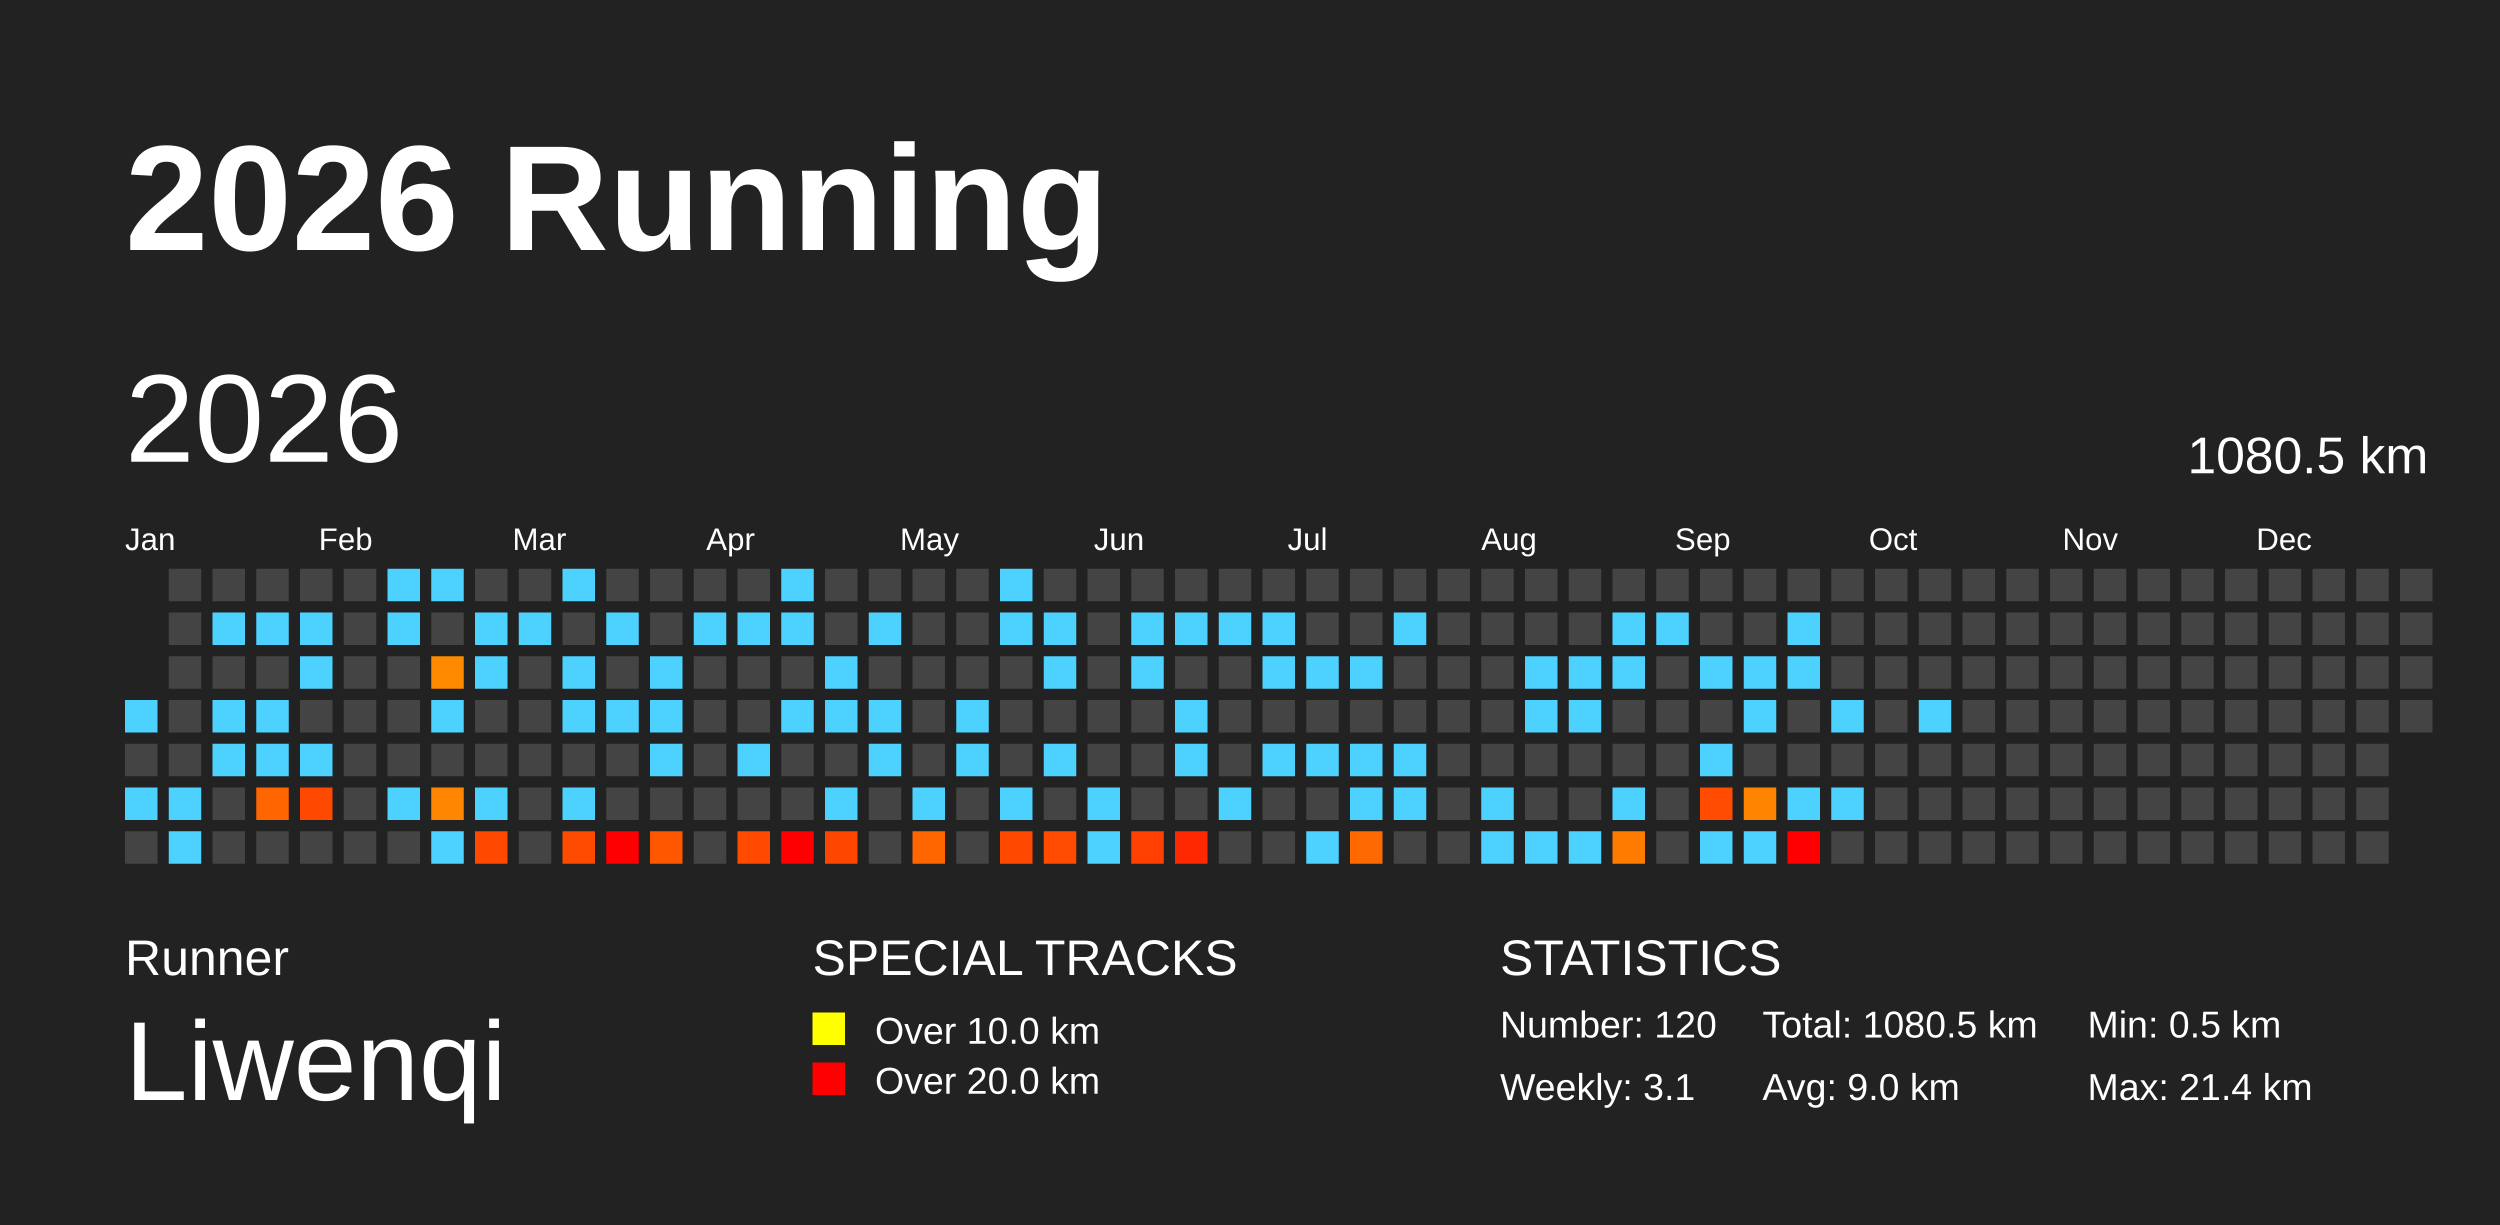
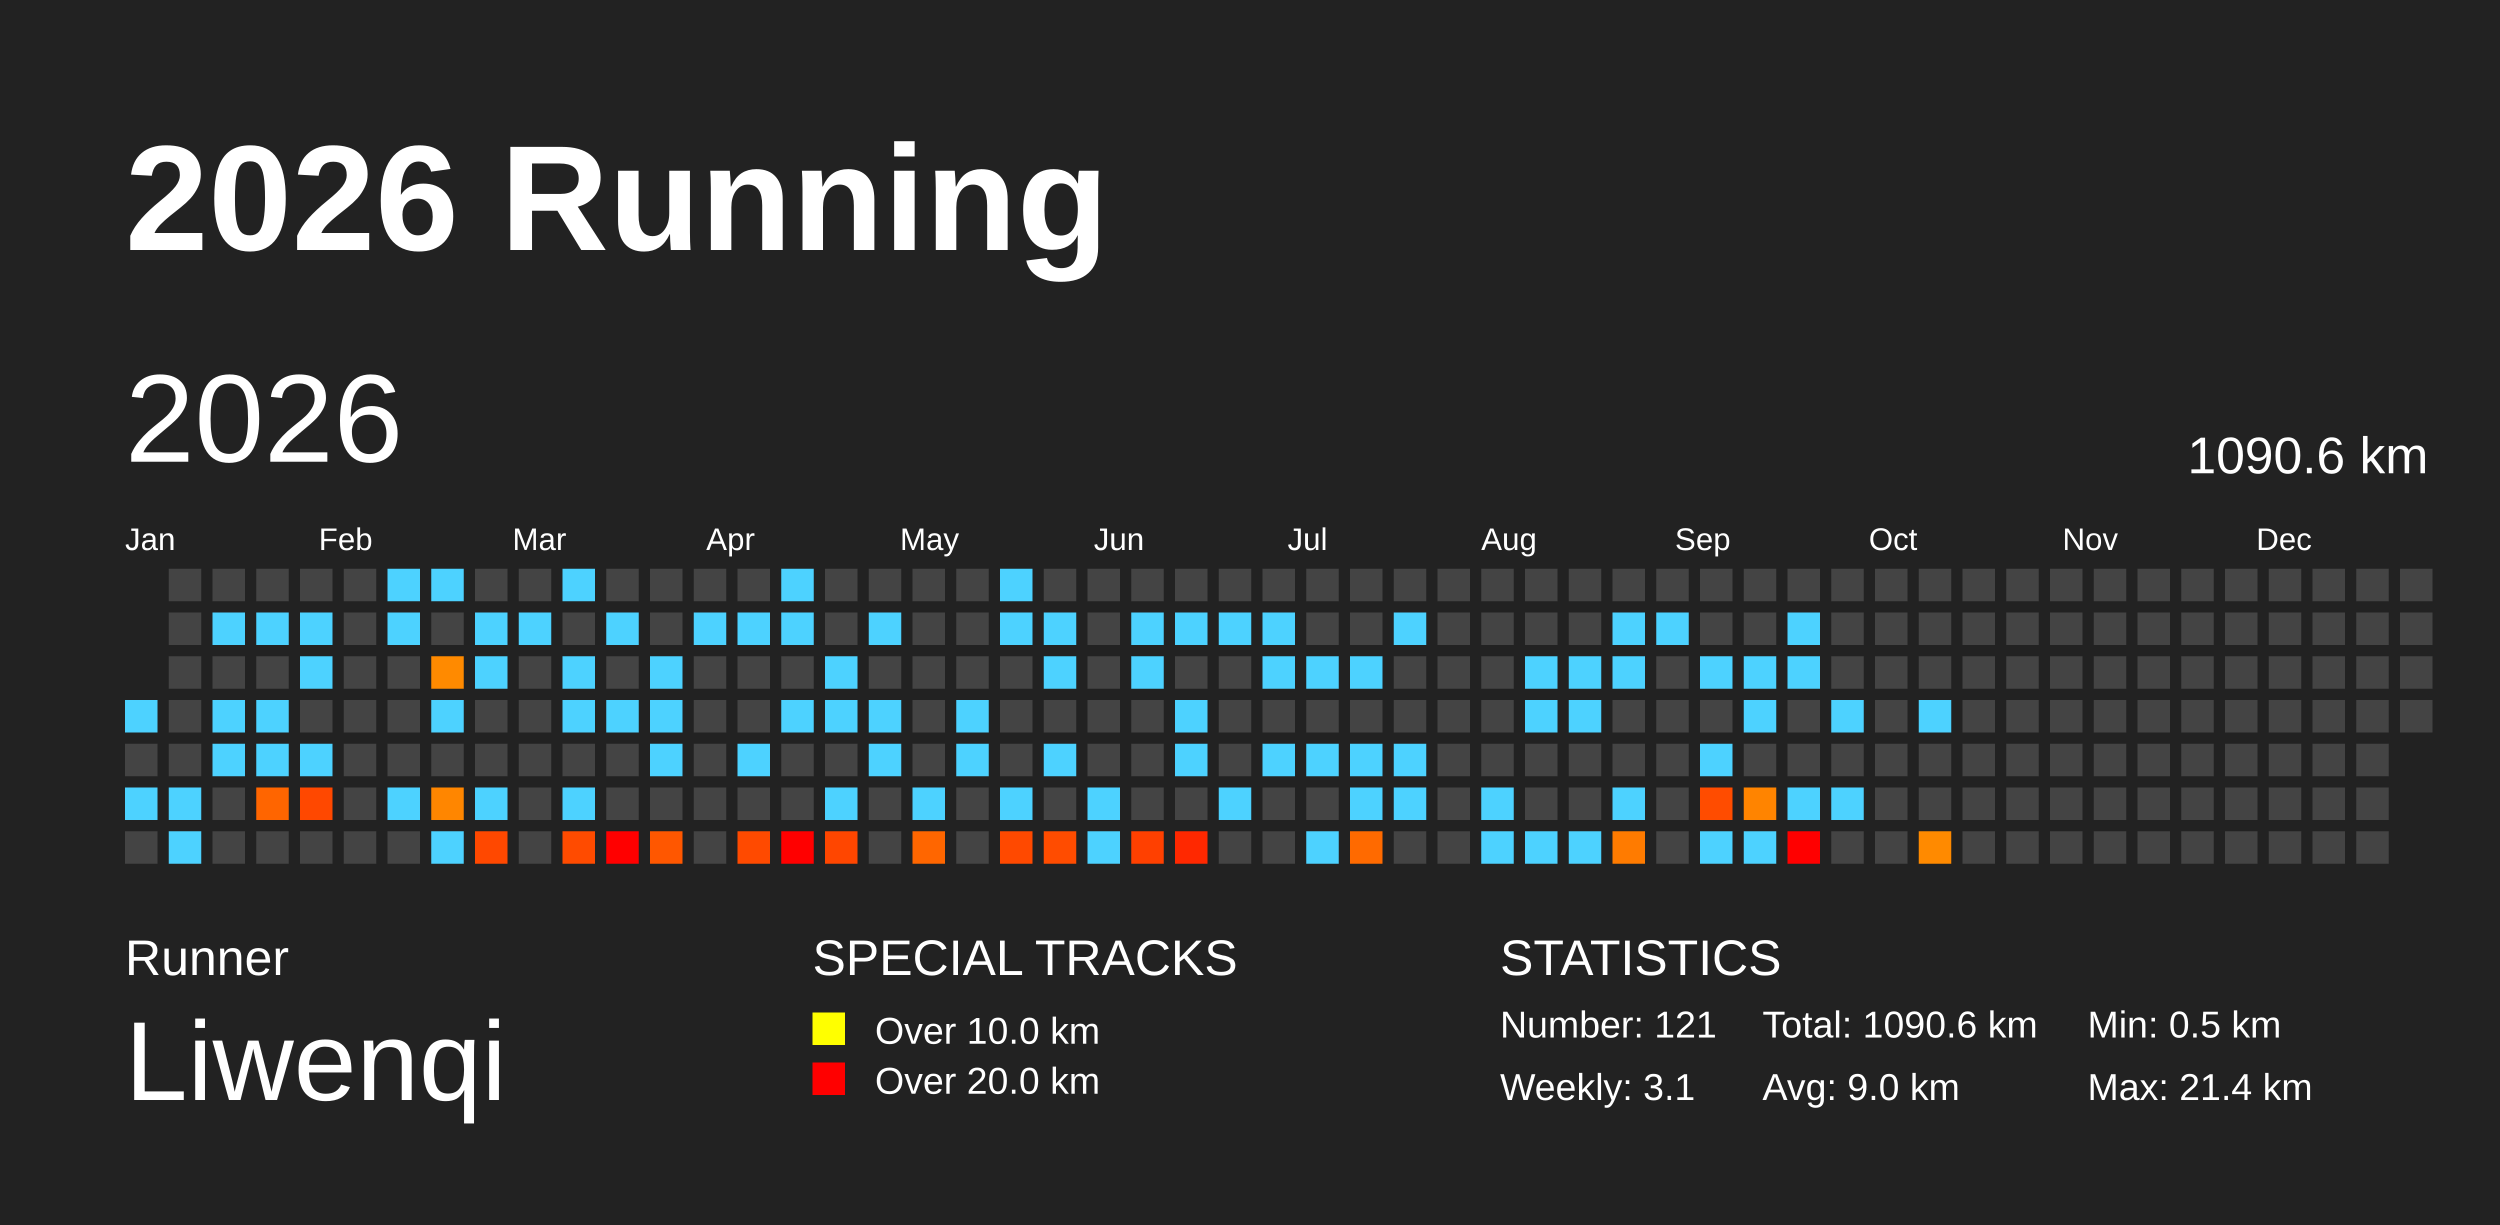
<svg xmlns="http://www.w3.org/2000/svg" baseProfile="full" height="98mm" version="1.1" viewBox="0,0,200,98" width="200mm">
  <defs />
  <rect fill="#222222" height="98" width="200" x="0" y="0" />
  <text fill="#FFFFFF" style="font-size:12px; font-family:Arial; font-weight:bold;" x="10" y="20">2026 Running</text>
  <text fill="#FFFFFF" style="font-size:4px; font-family:Arial" x="10" y="78">Runner</text>
  <text fill="#FFFFFF" style="font-size:9px; font-family:Arial" x="10" y="88">Liwenqi</text>
  <text fill="#FFFFFF" style="font-size:4px; font-family:Arial" x="65" y="78">SPECIAL TRACKS</text>
  <rect fill="yellow" height="2.6" width="2.6" x="65" y="81" />
  <text fill="#FFFFFF" style="font-size:3px; font-family:Arial" x="70" y="83.5">Over 10.0 km</text>
  <rect fill="red" height="2.6" width="2.6" x="65" y="85" />
  <text fill="#FFFFFF" style="font-size:3px; font-family:Arial" x="70" y="87.5">Over 20.0 km</text>
  <text fill="#FFFFFF" style="font-size:4px; font-family:Arial" x="120" y="78">STATISTICS</text>
-   <text fill="#FFFFFF" style="font-size:3px; font-family:Arial" x="120" y="83">Number: 120</text>
+   <text fill="#FFFFFF" style="font-size:3px; font-family:Arial" x="120" y="83">Number: 121</text>
  <text fill="#FFFFFF" style="font-size:3px; font-family:Arial" x="120" y="88">Weekly: 3.1</text>
-   <text fill="#FFFFFF" style="font-size:3px; font-family:Arial" x="141" y="83">Total: 1080.5 km</text>
+   <text fill="#FFFFFF" style="font-size:3px; font-family:Arial" x="141" y="83">Total: 1090.6 km</text>
  <text fill="#FFFFFF" style="font-size:3px; font-family:Arial" x="141" y="88">Avg: 9.0 km</text>
  <text fill="#FFFFFF" style="font-size:3px; font-family:Arial" x="167" y="83">Min: 0.5 km</text>
  <text fill="#FFFFFF" style="font-size:3px; font-family:Arial" x="167" y="88">Max: 21.4 km</text>
  <text dominant-baseline="hanging" fill="#FFFFFF" style="font-size:10.0px; font-family:Arial;" x="10" y="30">2026</text>
-   <text dominant-baseline="hanging" fill="#FFFFFF" style="font-size:4.125px; font-family:Arial;" x="175" y="35">1080.5 km</text>
+   <text dominant-baseline="hanging" fill="#FFFFFF" style="font-size:4.125px; font-family:Arial;" x="175" y="35">1090.6 km</text>
  <text fill="#FFFFFF" style="font-size:2.5px; font-family:Arial" x="10.0" y="44">Jan</text>
  <text fill="#FFFFFF" style="font-size:2.5px; font-family:Arial" x="25.5" y="44">Feb</text>
  <text fill="#FFFFFF" style="font-size:2.5px; font-family:Arial" x="41.0" y="44">Mar</text>
  <text fill="#FFFFFF" style="font-size:2.5px; font-family:Arial" x="56.5" y="44">Apr</text>
  <text fill="#FFFFFF" style="font-size:2.5px; font-family:Arial" x="72.0" y="44">May</text>
  <text fill="#FFFFFF" style="font-size:2.5px; font-family:Arial" x="87.5" y="44">Jun</text>
  <text fill="#FFFFFF" style="font-size:2.5px; font-family:Arial" x="103.0" y="44">Jul</text>
  <text fill="#FFFFFF" style="font-size:2.5px; font-family:Arial" x="118.5" y="44">Aug</text>
  <text fill="#FFFFFF" style="font-size:2.5px; font-family:Arial" x="134.0" y="44">Sep</text>
  <text fill="#FFFFFF" style="font-size:2.5px; font-family:Arial" x="149.5" y="44">Oct</text>
  <text fill="#FFFFFF" style="font-size:2.5px; font-family:Arial" x="165.0" y="44">Nov</text>
  <text fill="#FFFFFF" style="font-size:2.5px; font-family:Arial" x="180.5" y="44">Dec</text>
  <rect fill="#4dd2ff" height="2.6" width="2.6" x="10.0" y="56.0" />
  <rect fill="#444444" height="2.6" width="2.6" x="10.0" y="59.5" />
  <rect fill="#4dd2ff" height="2.6" width="2.6" x="10.0" y="63.0" />
  <rect fill="#444444" height="2.6" width="2.6" x="10.0" y="66.5" />
  <rect fill="#444444" height="2.6" width="2.6" x="13.5" y="45.5" />
  <rect fill="#444444" height="2.6" width="2.6" x="13.5" y="49.0" />
  <rect fill="#444444" height="2.6" width="2.6" x="13.5" y="52.5" />
  <rect fill="#444444" height="2.6" width="2.6" x="13.5" y="56.0" />
  <rect fill="#444444" height="2.6" width="2.6" x="13.5" y="59.5" />
  <rect fill="#4dd2ff" height="2.6" width="2.6" x="13.5" y="63.0" />
  <rect fill="#4dd2ff" height="2.6" width="2.6" x="13.5" y="66.5" />
  <rect fill="#444444" height="2.6" width="2.6" x="17.0" y="45.5" />
  <rect fill="#4dd2ff" height="2.6" width="2.6" x="17.0" y="49.0" />
  <rect fill="#444444" height="2.6" width="2.6" x="17.0" y="52.5" />
  <rect fill="#4dd2ff" height="2.6" width="2.6" x="17.0" y="56.0" />
  <rect fill="#4dd2ff" height="2.6" width="2.6" x="17.0" y="59.5" />
  <rect fill="#444444" height="2.6" width="2.6" x="17.0" y="63.0" />
  <rect fill="#444444" height="2.6" width="2.6" x="17.0" y="66.5" />
  <rect fill="#444444" height="2.6" width="2.6" x="20.5" y="45.5" />
  <rect fill="#4dd2ff" height="2.6" width="2.6" x="20.5" y="49.0" />
  <rect fill="#444444" height="2.6" width="2.6" x="20.5" y="52.5" />
  <rect fill="#4dd2ff" height="2.6" width="2.6" x="20.5" y="56.0" />
  <rect fill="#4dd2ff" height="2.6" width="2.6" x="20.5" y="59.5" />
  <rect fill="#ff6500" height="2.6" width="2.6" x="20.5" y="63.0" />
  <rect fill="#444444" height="2.6" width="2.6" x="20.5" y="66.5" />
  <rect fill="#444444" height="2.6" width="2.6" x="24.0" y="45.5" />
  <rect fill="#4dd2ff" height="2.6" width="2.6" x="24.0" y="49.0" />
  <rect fill="#4dd2ff" height="2.6" width="2.6" x="24.0" y="52.5" />
  <rect fill="#444444" height="2.6" width="2.6" x="24.0" y="56.0" />
  <rect fill="#4dd2ff" height="2.6" width="2.6" x="24.0" y="59.5" />
  <rect fill="#ff4800" height="2.6" width="2.6" x="24.0" y="63.0" />
  <rect fill="#444444" height="2.6" width="2.6" x="24.0" y="66.5" />
  <rect fill="#444444" height="2.6" width="2.6" x="27.5" y="45.5" />
  <rect fill="#444444" height="2.6" width="2.6" x="27.5" y="49.0" />
  <rect fill="#444444" height="2.6" width="2.6" x="27.5" y="52.5" />
  <rect fill="#444444" height="2.6" width="2.6" x="27.5" y="56.0" />
  <rect fill="#444444" height="2.6" width="2.6" x="27.5" y="59.5" />
  <rect fill="#444444" height="2.6" width="2.6" x="27.5" y="63.0" />
  <rect fill="#444444" height="2.6" width="2.6" x="27.5" y="66.5" />
  <rect fill="#4dd2ff" height="2.6" width="2.6" x="31.0" y="45.5" />
  <rect fill="#4dd2ff" height="2.6" width="2.6" x="31.0" y="49.0" />
  <rect fill="#444444" height="2.6" width="2.6" x="31.0" y="52.5" />
  <rect fill="#444444" height="2.6" width="2.6" x="31.0" y="56.0" />
  <rect fill="#444444" height="2.6" width="2.6" x="31.0" y="59.5" />
  <rect fill="#4dd2ff" height="2.6" width="2.6" x="31.0" y="63.0" />
  <rect fill="#444444" height="2.6" width="2.6" x="31.0" y="66.5" />
  <rect fill="#4dd2ff" height="2.6" width="2.6" x="34.5" y="45.5" />
  <rect fill="#444444" height="2.6" width="2.6" x="34.5" y="49.0" />
  <rect fill="#ff8a00" height="2.6" width="2.6" x="34.5" y="52.5" />
  <rect fill="#4dd2ff" height="2.6" width="2.6" x="34.5" y="56.0" />
  <rect fill="#444444" height="2.6" width="2.6" x="34.5" y="59.5" />
  <rect fill="#ff8600" height="2.6" width="2.6" x="34.5" y="63.0" />
  <rect fill="#4dd2ff" height="2.6" width="2.6" x="34.5" y="66.5" />
  <rect fill="#444444" height="2.6" width="2.6" x="38.0" y="45.5" />
  <rect fill="#4dd2ff" height="2.6" width="2.6" x="38.0" y="49.0" />
  <rect fill="#4dd2ff" height="2.6" width="2.6" x="38.0" y="52.5" />
  <rect fill="#444444" height="2.6" width="2.6" x="38.0" y="56.0" />
  <rect fill="#444444" height="2.6" width="2.6" x="38.0" y="59.5" />
  <rect fill="#4dd2ff" height="2.6" width="2.6" x="38.0" y="63.0" />
  <rect fill="#ff4800" height="2.6" width="2.6" x="38.0" y="66.5" />
  <rect fill="#444444" height="2.6" width="2.6" x="41.5" y="45.5" />
  <rect fill="#4dd2ff" height="2.6" width="2.6" x="41.5" y="49.0" />
  <rect fill="#444444" height="2.6" width="2.6" x="41.5" y="52.5" />
  <rect fill="#444444" height="2.6" width="2.6" x="41.5" y="56.0" />
  <rect fill="#444444" height="2.6" width="2.6" x="41.5" y="59.5" />
  <rect fill="#444444" height="2.6" width="2.6" x="41.5" y="63.0" />
  <rect fill="#444444" height="2.6" width="2.6" x="41.5" y="66.5" />
  <rect fill="#4dd2ff" height="2.6" width="2.6" x="45.0" y="45.5" />
  <rect fill="#444444" height="2.6" width="2.6" x="45.0" y="49.0" />
  <rect fill="#4dd2ff" height="2.6" width="2.6" x="45.0" y="52.5" />
  <rect fill="#4dd2ff" height="2.6" width="2.6" x="45.0" y="56.0" />
  <rect fill="#444444" height="2.6" width="2.6" x="45.0" y="59.5" />
  <rect fill="#4dd2ff" height="2.6" width="2.6" x="45.0" y="63.0" />
  <rect fill="#ff4b00" height="2.6" width="2.6" x="45.0" y="66.5" />
  <rect fill="#444444" height="2.6" width="2.6" x="48.5" y="45.5" />
  <rect fill="#4dd2ff" height="2.6" width="2.6" x="48.5" y="49.0" />
  <rect fill="#444444" height="2.6" width="2.6" x="48.5" y="52.5" />
  <rect fill="#4dd2ff" height="2.6" width="2.6" x="48.5" y="56.0" />
  <rect fill="#444444" height="2.6" width="2.6" x="48.5" y="59.5" />
  <rect fill="#444444" height="2.6" width="2.6" x="48.5" y="63.0" />
  <rect fill="red" height="2.6" width="2.6" x="48.5" y="66.5" />
  <rect fill="#444444" height="2.6" width="2.6" x="52.0" y="45.5" />
  <rect fill="#444444" height="2.6" width="2.6" x="52.0" y="49.0" />
  <rect fill="#4dd2ff" height="2.6" width="2.6" x="52.0" y="52.5" />
  <rect fill="#4dd2ff" height="2.6" width="2.6" x="52.0" y="56.0" />
  <rect fill="#4dd2ff" height="2.6" width="2.6" x="52.0" y="59.5" />
  <rect fill="#444444" height="2.6" width="2.6" x="52.0" y="63.0" />
  <rect fill="#ff5700" height="2.6" width="2.6" x="52.0" y="66.5" />
  <rect fill="#444444" height="2.6" width="2.6" x="55.5" y="45.5" />
  <rect fill="#4dd2ff" height="2.6" width="2.6" x="55.5" y="49.0" />
  <rect fill="#444444" height="2.6" width="2.6" x="55.5" y="52.5" />
  <rect fill="#444444" height="2.6" width="2.6" x="55.5" y="56.0" />
  <rect fill="#444444" height="2.6" width="2.6" x="55.5" y="59.5" />
  <rect fill="#444444" height="2.6" width="2.6" x="55.5" y="63.0" />
  <rect fill="#444444" height="2.6" width="2.6" x="55.5" y="66.5" />
  <rect fill="#444444" height="2.6" width="2.6" x="59.0" y="45.5" />
  <rect fill="#4dd2ff" height="2.6" width="2.6" x="59.0" y="49.0" />
  <rect fill="#444444" height="2.6" width="2.6" x="59.0" y="52.5" />
  <rect fill="#444444" height="2.6" width="2.6" x="59.0" y="56.0" />
  <rect fill="#4dd2ff" height="2.6" width="2.6" x="59.0" y="59.5" />
  <rect fill="#444444" height="2.6" width="2.6" x="59.0" y="63.0" />
  <rect fill="#ff4a00" height="2.6" width="2.6" x="59.0" y="66.5" />
  <rect fill="#4dd2ff" height="2.6" width="2.6" x="62.5" y="45.5" />
  <rect fill="#4dd2ff" height="2.6" width="2.6" x="62.5" y="49.0" />
  <rect fill="#444444" height="2.6" width="2.6" x="62.5" y="52.5" />
  <rect fill="#4dd2ff" height="2.6" width="2.6" x="62.5" y="56.0" />
  <rect fill="#444444" height="2.6" width="2.6" x="62.5" y="59.5" />
  <rect fill="#444444" height="2.6" width="2.6" x="62.5" y="63.0" />
  <rect fill="red" height="2.6" width="2.6" x="62.5" y="66.5" />
  <rect fill="#444444" height="2.6" width="2.6" x="66.0" y="45.5" />
  <rect fill="#444444" height="2.6" width="2.6" x="66.0" y="49.0" />
  <rect fill="#4dd2ff" height="2.6" width="2.6" x="66.0" y="52.5" />
  <rect fill="#4dd2ff" height="2.6" width="2.6" x="66.0" y="56.0" />
  <rect fill="#444444" height="2.6" width="2.6" x="66.0" y="59.5" />
  <rect fill="#4dd2ff" height="2.6" width="2.6" x="66.0" y="63.0" />
  <rect fill="#ff4600" height="2.6" width="2.6" x="66.0" y="66.5" />
  <rect fill="#444444" height="2.6" width="2.6" x="69.5" y="45.5" />
  <rect fill="#4dd2ff" height="2.6" width="2.6" x="69.5" y="49.0" />
  <rect fill="#444444" height="2.6" width="2.6" x="69.5" y="52.5" />
  <rect fill="#4dd2ff" height="2.6" width="2.6" x="69.5" y="56.0" />
  <rect fill="#4dd2ff" height="2.6" width="2.6" x="69.5" y="59.5" />
  <rect fill="#444444" height="2.6" width="2.6" x="69.5" y="63.0" />
  <rect fill="#444444" height="2.6" width="2.6" x="69.5" y="66.5" />
  <rect fill="#444444" height="2.6" width="2.6" x="73.0" y="45.5" />
  <rect fill="#444444" height="2.6" width="2.6" x="73.0" y="49.0" />
  <rect fill="#444444" height="2.6" width="2.6" x="73.0" y="52.5" />
  <rect fill="#444444" height="2.6" width="2.6" x="73.0" y="56.0" />
  <rect fill="#444444" height="2.6" width="2.6" x="73.0" y="59.5" />
  <rect fill="#4dd2ff" height="2.6" width="2.6" x="73.0" y="63.0" />
  <rect fill="#ff6600" height="2.6" width="2.6" x="73.0" y="66.5" />
  <rect fill="#444444" height="2.6" width="2.6" x="76.5" y="45.5" />
  <rect fill="#444444" height="2.6" width="2.6" x="76.5" y="49.0" />
  <rect fill="#444444" height="2.6" width="2.6" x="76.5" y="52.5" />
  <rect fill="#4dd2ff" height="2.6" width="2.6" x="76.5" y="56.0" />
  <rect fill="#4dd2ff" height="2.6" width="2.6" x="76.5" y="59.5" />
  <rect fill="#444444" height="2.6" width="2.6" x="76.5" y="63.0" />
  <rect fill="#444444" height="2.6" width="2.6" x="76.5" y="66.5" />
  <rect fill="#4dd2ff" height="2.6" width="2.6" x="80.0" y="45.5" />
  <rect fill="#4dd2ff" height="2.6" width="2.6" x="80.0" y="49.0" />
  <rect fill="#444444" height="2.6" width="2.6" x="80.0" y="52.5" />
  <rect fill="#444444" height="2.6" width="2.6" x="80.0" y="56.0" />
  <rect fill="#444444" height="2.6" width="2.6" x="80.0" y="59.5" />
  <rect fill="#4dd2ff" height="2.6" width="2.6" x="80.0" y="63.0" />
  <rect fill="#ff4900" height="2.6" width="2.6" x="80.0" y="66.5" />
  <rect fill="#444444" height="2.6" width="2.6" x="83.5" y="45.5" />
  <rect fill="#4dd2ff" height="2.6" width="2.6" x="83.5" y="49.0" />
  <rect fill="#4dd2ff" height="2.6" width="2.6" x="83.5" y="52.5" />
  <rect fill="#444444" height="2.6" width="2.6" x="83.5" y="56.0" />
  <rect fill="#4dd2ff" height="2.6" width="2.6" x="83.5" y="59.5" />
  <rect fill="#444444" height="2.6" width="2.6" x="83.5" y="63.0" />
  <rect fill="#ff4c00" height="2.6" width="2.6" x="83.5" y="66.5" />
  <rect fill="#444444" height="2.6" width="2.6" x="87.0" y="45.5" />
  <rect fill="#444444" height="2.6" width="2.6" x="87.0" y="49.0" />
  <rect fill="#444444" height="2.6" width="2.6" x="87.0" y="52.5" />
  <rect fill="#444444" height="2.6" width="2.6" x="87.0" y="56.0" />
  <rect fill="#444444" height="2.6" width="2.6" x="87.0" y="59.5" />
  <rect fill="#4dd2ff" height="2.6" width="2.6" x="87.0" y="63.0" />
  <rect fill="#4dd2ff" height="2.6" width="2.6" x="87.0" y="66.5" />
  <rect fill="#444444" height="2.6" width="2.6" x="90.5" y="45.5" />
  <rect fill="#4dd2ff" height="2.6" width="2.6" x="90.5" y="49.0" />
  <rect fill="#4dd2ff" height="2.6" width="2.6" x="90.5" y="52.5" />
  <rect fill="#444444" height="2.6" width="2.6" x="90.5" y="56.0" />
  <rect fill="#444444" height="2.6" width="2.6" x="90.5" y="59.5" />
  <rect fill="#444444" height="2.6" width="2.6" x="90.5" y="63.0" />
  <rect fill="#ff4000" height="2.6" width="2.6" x="90.5" y="66.5" />
  <rect fill="#444444" height="2.6" width="2.6" x="94.0" y="45.5" />
  <rect fill="#4dd2ff" height="2.6" width="2.6" x="94.0" y="49.0" />
  <rect fill="#444444" height="2.6" width="2.6" x="94.0" y="52.5" />
  <rect fill="#4dd2ff" height="2.6" width="2.6" x="94.0" y="56.0" />
  <rect fill="#4dd2ff" height="2.6" width="2.6" x="94.0" y="59.5" />
  <rect fill="#444444" height="2.6" width="2.6" x="94.0" y="63.0" />
  <rect fill="#ff2800" height="2.6" width="2.6" x="94.0" y="66.5" />
  <rect fill="#444444" height="2.6" width="2.6" x="97.5" y="45.5" />
  <rect fill="#4dd2ff" height="2.6" width="2.6" x="97.5" y="49.0" />
  <rect fill="#444444" height="2.6" width="2.6" x="97.5" y="52.5" />
  <rect fill="#444444" height="2.6" width="2.6" x="97.5" y="56.0" />
  <rect fill="#444444" height="2.6" width="2.6" x="97.5" y="59.5" />
  <rect fill="#4dd2ff" height="2.6" width="2.6" x="97.5" y="63.0" />
  <rect fill="#444444" height="2.6" width="2.6" x="97.5" y="66.5" />
  <rect fill="#444444" height="2.6" width="2.6" x="101.0" y="45.5" />
  <rect fill="#4dd2ff" height="2.6" width="2.6" x="101.0" y="49.0" />
  <rect fill="#4dd2ff" height="2.6" width="2.6" x="101.0" y="52.5" />
  <rect fill="#444444" height="2.6" width="2.6" x="101.0" y="56.0" />
  <rect fill="#4dd2ff" height="2.6" width="2.6" x="101.0" y="59.5" />
  <rect fill="#444444" height="2.6" width="2.6" x="101.0" y="63.0" />
  <rect fill="#444444" height="2.6" width="2.6" x="101.0" y="66.5" />
  <rect fill="#444444" height="2.6" width="2.6" x="104.5" y="45.5" />
  <rect fill="#444444" height="2.6" width="2.6" x="104.5" y="49.0" />
  <rect fill="#4dd2ff" height="2.6" width="2.6" x="104.5" y="52.5" />
  <rect fill="#444444" height="2.6" width="2.6" x="104.5" y="56.0" />
  <rect fill="#4dd2ff" height="2.6" width="2.6" x="104.5" y="59.5" />
  <rect fill="#444444" height="2.6" width="2.6" x="104.5" y="63.0" />
  <rect fill="#4dd2ff" height="2.6" width="2.6" x="104.5" y="66.5" />
  <rect fill="#444444" height="2.6" width="2.6" x="108.0" y="45.5" />
  <rect fill="#444444" height="2.6" width="2.6" x="108.0" y="49.0" />
  <rect fill="#4dd2ff" height="2.6" width="2.6" x="108.0" y="52.5" />
  <rect fill="#444444" height="2.6" width="2.6" x="108.0" y="56.0" />
  <rect fill="#4dd2ff" height="2.6" width="2.6" x="108.0" y="59.5" />
  <rect fill="#4dd2ff" height="2.6" width="2.6" x="108.0" y="63.0" />
  <rect fill="#ff6a00" height="2.6" width="2.6" x="108.0" y="66.5" />
  <rect fill="#444444" height="2.6" width="2.6" x="111.5" y="45.5" />
  <rect fill="#4dd2ff" height="2.6" width="2.6" x="111.5" y="49.0" />
  <rect fill="#444444" height="2.6" width="2.6" x="111.5" y="52.5" />
  <rect fill="#444444" height="2.6" width="2.6" x="111.5" y="56.0" />
  <rect fill="#4dd2ff" height="2.6" width="2.6" x="111.5" y="59.5" />
  <rect fill="#4dd2ff" height="2.6" width="2.6" x="111.5" y="63.0" />
  <rect fill="#444444" height="2.6" width="2.6" x="111.5" y="66.5" />
  <rect fill="#444444" height="2.6" width="2.6" x="115.0" y="45.5" />
  <rect fill="#444444" height="2.6" width="2.6" x="115.0" y="49.0" />
  <rect fill="#444444" height="2.6" width="2.6" x="115.0" y="52.5" />
  <rect fill="#444444" height="2.6" width="2.6" x="115.0" y="56.0" />
  <rect fill="#444444" height="2.6" width="2.6" x="115.0" y="59.5" />
  <rect fill="#444444" height="2.6" width="2.6" x="115.0" y="63.0" />
  <rect fill="#444444" height="2.6" width="2.6" x="115.0" y="66.5" />
  <rect fill="#444444" height="2.6" width="2.6" x="118.5" y="45.5" />
  <rect fill="#444444" height="2.6" width="2.6" x="118.5" y="49.0" />
  <rect fill="#444444" height="2.6" width="2.6" x="118.5" y="52.5" />
  <rect fill="#444444" height="2.6" width="2.6" x="118.5" y="56.0" />
  <rect fill="#444444" height="2.6" width="2.6" x="118.5" y="59.5" />
  <rect fill="#4dd2ff" height="2.6" width="2.6" x="118.5" y="63.0" />
  <rect fill="#4dd2ff" height="2.6" width="2.6" x="118.5" y="66.5" />
  <rect fill="#444444" height="2.6" width="2.6" x="122.0" y="45.5" />
  <rect fill="#444444" height="2.6" width="2.6" x="122.0" y="49.0" />
  <rect fill="#4dd2ff" height="2.6" width="2.6" x="122.0" y="52.5" />
  <rect fill="#4dd2ff" height="2.6" width="2.6" x="122.0" y="56.0" />
  <rect fill="#444444" height="2.6" width="2.6" x="122.0" y="59.5" />
  <rect fill="#444444" height="2.6" width="2.6" x="122.0" y="63.0" />
  <rect fill="#4dd2ff" height="2.6" width="2.6" x="122.0" y="66.5" />
  <rect fill="#444444" height="2.6" width="2.6" x="125.5" y="45.5" />
  <rect fill="#444444" height="2.6" width="2.6" x="125.5" y="49.0" />
  <rect fill="#4dd2ff" height="2.6" width="2.6" x="125.5" y="52.5" />
  <rect fill="#4dd2ff" height="2.6" width="2.6" x="125.5" y="56.0" />
  <rect fill="#444444" height="2.6" width="2.6" x="125.5" y="59.5" />
  <rect fill="#444444" height="2.6" width="2.6" x="125.5" y="63.0" />
  <rect fill="#4dd2ff" height="2.6" width="2.6" x="125.5" y="66.5" />
  <rect fill="#444444" height="2.6" width="2.6" x="129.0" y="45.5" />
  <rect fill="#4dd2ff" height="2.6" width="2.6" x="129.0" y="49.0" />
  <rect fill="#4dd2ff" height="2.6" width="2.6" x="129.0" y="52.5" />
  <rect fill="#444444" height="2.6" width="2.6" x="129.0" y="56.0" />
  <rect fill="#444444" height="2.6" width="2.6" x="129.0" y="59.5" />
  <rect fill="#4dd2ff" height="2.6" width="2.6" x="129.0" y="63.0" />
  <rect fill="#ff7b00" height="2.6" width="2.6" x="129.0" y="66.5" />
  <rect fill="#444444" height="2.6" width="2.6" x="132.5" y="45.5" />
  <rect fill="#4dd2ff" height="2.6" width="2.6" x="132.5" y="49.0" />
  <rect fill="#444444" height="2.6" width="2.6" x="132.5" y="52.5" />
  <rect fill="#444444" height="2.6" width="2.6" x="132.5" y="56.0" />
  <rect fill="#444444" height="2.6" width="2.6" x="132.5" y="59.5" />
  <rect fill="#444444" height="2.6" width="2.6" x="132.5" y="63.0" />
  <rect fill="#444444" height="2.6" width="2.6" x="132.5" y="66.5" />
  <rect fill="#444444" height="2.6" width="2.6" x="136.0" y="45.5" />
  <rect fill="#444444" height="2.6" width="2.6" x="136.0" y="49.0" />
  <rect fill="#4dd2ff" height="2.6" width="2.6" x="136.0" y="52.5" />
  <rect fill="#444444" height="2.6" width="2.6" x="136.0" y="56.0" />
  <rect fill="#4dd2ff" height="2.6" width="2.6" x="136.0" y="59.5" />
  <rect fill="#ff4c00" height="2.6" width="2.6" x="136.0" y="63.0" />
  <rect fill="#4dd2ff" height="2.6" width="2.6" x="136.0" y="66.5" />
  <rect fill="#444444" height="2.6" width="2.6" x="139.5" y="45.5" />
  <rect fill="#444444" height="2.6" width="2.6" x="139.5" y="49.0" />
  <rect fill="#4dd2ff" height="2.6" width="2.6" x="139.5" y="52.5" />
  <rect fill="#4dd2ff" height="2.6" width="2.6" x="139.5" y="56.0" />
  <rect fill="#444444" height="2.6" width="2.6" x="139.5" y="59.5" />
  <rect fill="#ff8400" height="2.6" width="2.6" x="139.5" y="63.0" />
  <rect fill="#4dd2ff" height="2.6" width="2.6" x="139.5" y="66.5" />
  <rect fill="#444444" height="2.6" width="2.6" x="143.0" y="45.5" />
  <rect fill="#4dd2ff" height="2.6" width="2.6" x="143.0" y="49.0" />
  <rect fill="#4dd2ff" height="2.6" width="2.6" x="143.0" y="52.5" />
  <rect fill="#444444" height="2.6" width="2.6" x="143.0" y="56.0" />
  <rect fill="#444444" height="2.6" width="2.6" x="143.0" y="59.5" />
  <rect fill="#4dd2ff" height="2.6" width="2.6" x="143.0" y="63.0" />
  <rect fill="red" height="2.6" width="2.6" x="143.0" y="66.5" />
  <rect fill="#444444" height="2.6" width="2.6" x="146.5" y="45.5" />
  <rect fill="#444444" height="2.6" width="2.6" x="146.5" y="49.0" />
  <rect fill="#444444" height="2.6" width="2.6" x="146.5" y="52.5" />
  <rect fill="#4dd2ff" height="2.6" width="2.6" x="146.5" y="56.0" />
  <rect fill="#444444" height="2.6" width="2.6" x="146.5" y="59.5" />
  <rect fill="#4dd2ff" height="2.6" width="2.6" x="146.5" y="63.0" />
  <rect fill="#444444" height="2.6" width="2.6" x="146.5" y="66.5" />
  <rect fill="#444444" height="2.6" width="2.6" x="150.0" y="45.5" />
  <rect fill="#444444" height="2.6" width="2.6" x="150.0" y="49.0" />
  <rect fill="#444444" height="2.6" width="2.6" x="150.0" y="52.5" />
  <rect fill="#444444" height="2.6" width="2.6" x="150.0" y="56.0" />
  <rect fill="#444444" height="2.6" width="2.6" x="150.0" y="59.5" />
  <rect fill="#444444" height="2.6" width="2.6" x="150.0" y="63.0" />
  <rect fill="#444444" height="2.6" width="2.6" x="150.0" y="66.5" />
  <rect fill="#444444" height="2.6" width="2.6" x="153.5" y="45.5" />
  <rect fill="#444444" height="2.6" width="2.6" x="153.5" y="49.0" />
  <rect fill="#444444" height="2.6" width="2.6" x="153.5" y="52.5" />
  <rect fill="#4dd2ff" height="2.6" width="2.6" x="153.5" y="56.0" />
  <rect fill="#444444" height="2.6" width="2.6" x="153.5" y="59.5" />
  <rect fill="#444444" height="2.6" width="2.6" x="153.5" y="63.0" />
-   <rect fill="#444444" height="2.6" width="2.6" x="153.5" y="66.5" />
+   <rect fill="#ff8a00" height="2.6" width="2.6" x="153.5" y="66.5" />
  <rect fill="#444444" height="2.6" width="2.6" x="157.0" y="45.5" />
  <rect fill="#444444" height="2.6" width="2.6" x="157.0" y="49.0" />
  <rect fill="#444444" height="2.6" width="2.6" x="157.0" y="52.5" />
  <rect fill="#444444" height="2.6" width="2.6" x="157.0" y="56.0" />
  <rect fill="#444444" height="2.6" width="2.6" x="157.0" y="59.5" />
  <rect fill="#444444" height="2.6" width="2.6" x="157.0" y="63.0" />
  <rect fill="#444444" height="2.6" width="2.6" x="157.0" y="66.5" />
  <rect fill="#444444" height="2.6" width="2.6" x="160.5" y="45.5" />
  <rect fill="#444444" height="2.6" width="2.6" x="160.5" y="49.0" />
  <rect fill="#444444" height="2.6" width="2.6" x="160.5" y="52.5" />
  <rect fill="#444444" height="2.6" width="2.6" x="160.5" y="56.0" />
  <rect fill="#444444" height="2.6" width="2.6" x="160.5" y="59.5" />
  <rect fill="#444444" height="2.6" width="2.6" x="160.5" y="63.0" />
  <rect fill="#444444" height="2.6" width="2.6" x="160.5" y="66.5" />
  <rect fill="#444444" height="2.6" width="2.6" x="164.0" y="45.5" />
  <rect fill="#444444" height="2.6" width="2.6" x="164.0" y="49.0" />
  <rect fill="#444444" height="2.6" width="2.6" x="164.0" y="52.5" />
  <rect fill="#444444" height="2.6" width="2.6" x="164.0" y="56.0" />
  <rect fill="#444444" height="2.6" width="2.6" x="164.0" y="59.5" />
  <rect fill="#444444" height="2.6" width="2.6" x="164.0" y="63.0" />
  <rect fill="#444444" height="2.6" width="2.6" x="164.0" y="66.5" />
  <rect fill="#444444" height="2.6" width="2.6" x="167.5" y="45.5" />
  <rect fill="#444444" height="2.6" width="2.6" x="167.5" y="49.0" />
  <rect fill="#444444" height="2.6" width="2.6" x="167.5" y="52.5" />
  <rect fill="#444444" height="2.6" width="2.6" x="167.5" y="56.0" />
  <rect fill="#444444" height="2.6" width="2.6" x="167.5" y="59.5" />
  <rect fill="#444444" height="2.6" width="2.6" x="167.5" y="63.0" />
  <rect fill="#444444" height="2.6" width="2.6" x="167.5" y="66.5" />
  <rect fill="#444444" height="2.6" width="2.6" x="171.0" y="45.5" />
  <rect fill="#444444" height="2.6" width="2.6" x="171.0" y="49.0" />
  <rect fill="#444444" height="2.6" width="2.6" x="171.0" y="52.5" />
  <rect fill="#444444" height="2.6" width="2.6" x="171.0" y="56.0" />
  <rect fill="#444444" height="2.6" width="2.6" x="171.0" y="59.5" />
  <rect fill="#444444" height="2.6" width="2.6" x="171.0" y="63.0" />
  <rect fill="#444444" height="2.6" width="2.6" x="171.0" y="66.5" />
  <rect fill="#444444" height="2.6" width="2.6" x="174.5" y="45.5" />
  <rect fill="#444444" height="2.6" width="2.6" x="174.5" y="49.0" />
  <rect fill="#444444" height="2.6" width="2.6" x="174.5" y="52.5" />
  <rect fill="#444444" height="2.6" width="2.6" x="174.5" y="56.0" />
  <rect fill="#444444" height="2.6" width="2.6" x="174.5" y="59.5" />
  <rect fill="#444444" height="2.6" width="2.6" x="174.5" y="63.0" />
  <rect fill="#444444" height="2.6" width="2.6" x="174.5" y="66.5" />
  <rect fill="#444444" height="2.6" width="2.6" x="178.0" y="45.5" />
  <rect fill="#444444" height="2.6" width="2.6" x="178.0" y="49.0" />
  <rect fill="#444444" height="2.6" width="2.6" x="178.0" y="52.5" />
  <rect fill="#444444" height="2.6" width="2.6" x="178.0" y="56.0" />
  <rect fill="#444444" height="2.6" width="2.6" x="178.0" y="59.5" />
  <rect fill="#444444" height="2.6" width="2.6" x="178.0" y="63.0" />
  <rect fill="#444444" height="2.6" width="2.6" x="178.0" y="66.5" />
  <rect fill="#444444" height="2.6" width="2.6" x="181.5" y="45.5" />
  <rect fill="#444444" height="2.6" width="2.6" x="181.5" y="49.0" />
  <rect fill="#444444" height="2.6" width="2.6" x="181.5" y="52.5" />
  <rect fill="#444444" height="2.6" width="2.6" x="181.5" y="56.0" />
  <rect fill="#444444" height="2.6" width="2.6" x="181.5" y="59.5" />
  <rect fill="#444444" height="2.6" width="2.6" x="181.5" y="63.0" />
  <rect fill="#444444" height="2.6" width="2.6" x="181.5" y="66.5" />
  <rect fill="#444444" height="2.6" width="2.6" x="185.0" y="45.5" />
  <rect fill="#444444" height="2.6" width="2.6" x="185.0" y="49.0" />
  <rect fill="#444444" height="2.6" width="2.6" x="185.0" y="52.5" />
  <rect fill="#444444" height="2.6" width="2.6" x="185.0" y="56.0" />
  <rect fill="#444444" height="2.6" width="2.6" x="185.0" y="59.5" />
  <rect fill="#444444" height="2.6" width="2.6" x="185.0" y="63.0" />
  <rect fill="#444444" height="2.6" width="2.6" x="185.0" y="66.5" />
  <rect fill="#444444" height="2.6" width="2.6" x="188.5" y="45.5" />
  <rect fill="#444444" height="2.6" width="2.6" x="188.5" y="49.0" />
  <rect fill="#444444" height="2.6" width="2.6" x="188.5" y="52.5" />
  <rect fill="#444444" height="2.6" width="2.6" x="188.5" y="56.0" />
  <rect fill="#444444" height="2.6" width="2.6" x="188.5" y="59.5" />
  <rect fill="#444444" height="2.6" width="2.6" x="188.5" y="63.0" />
  <rect fill="#444444" height="2.6" width="2.6" x="188.5" y="66.5" />
  <rect fill="#444444" height="2.6" width="2.6" x="192.0" y="45.5" />
  <rect fill="#444444" height="2.6" width="2.6" x="192.0" y="49.0" />
  <rect fill="#444444" height="2.6" width="2.6" x="192.0" y="52.5" />
  <rect fill="#444444" height="2.6" width="2.6" x="192.0" y="56.0" />
</svg>
